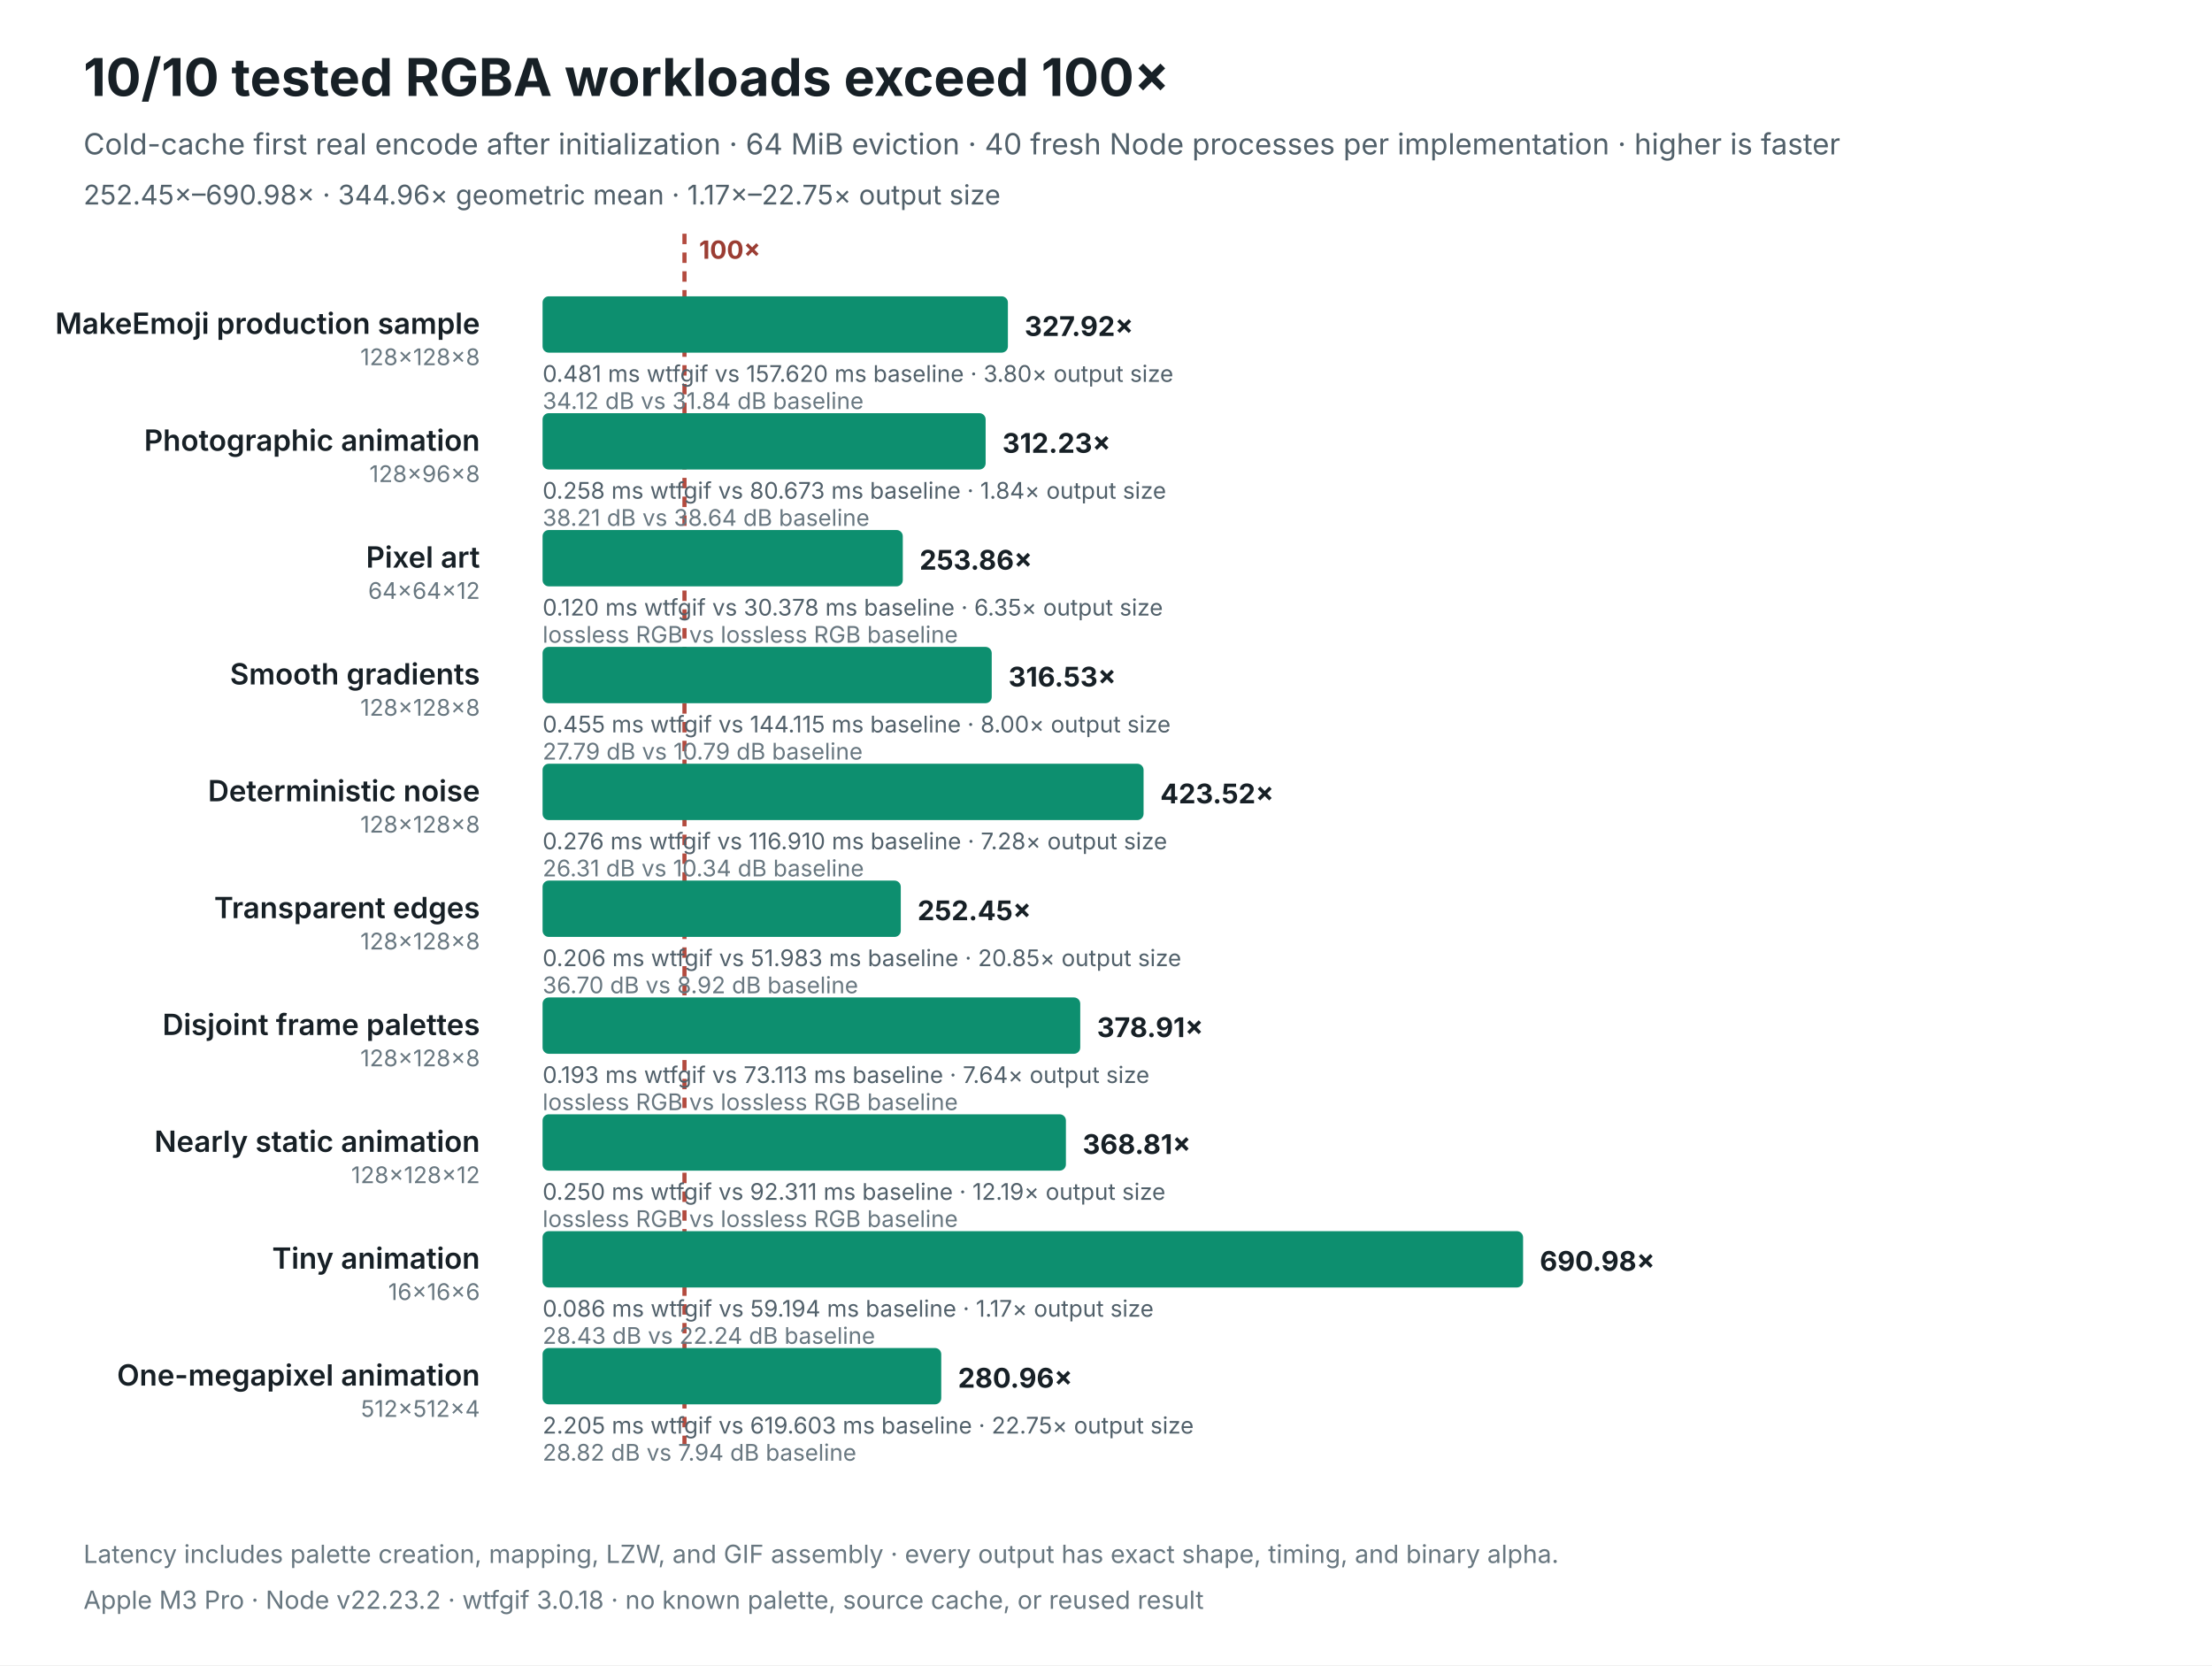
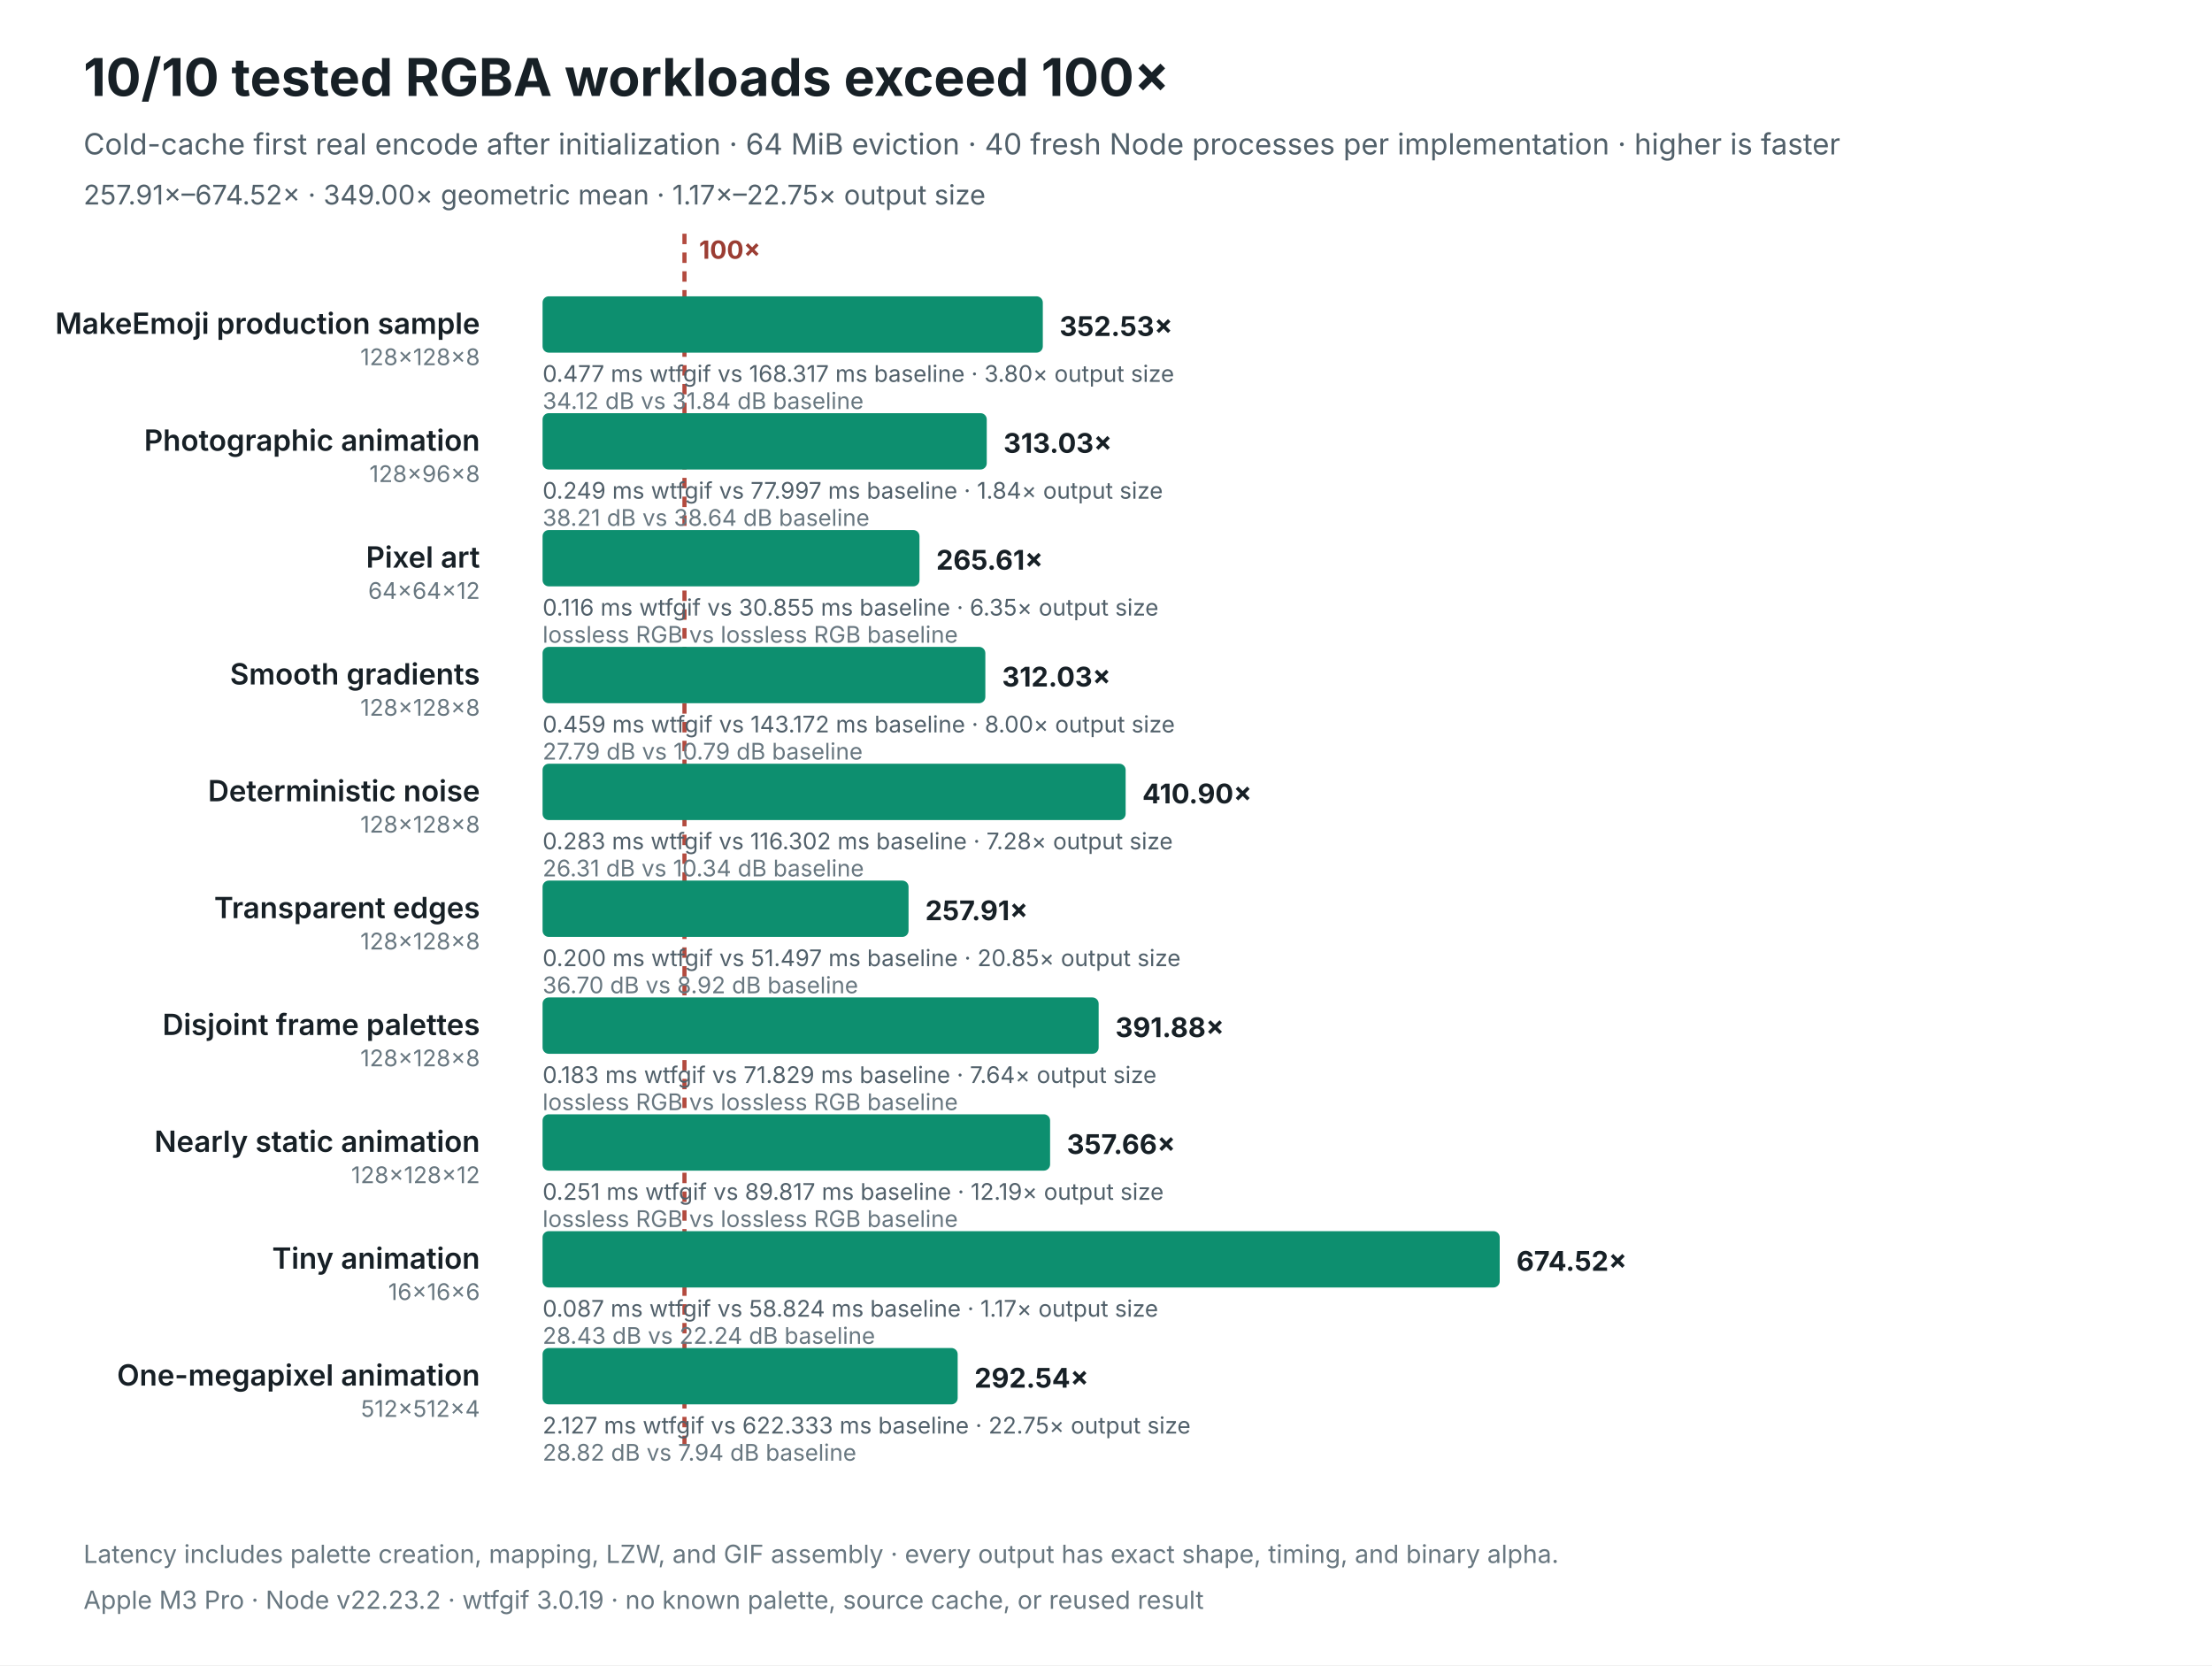
<svg xmlns="http://www.w3.org/2000/svg" width="1060" height="798" viewBox="0 0 1060 798" role="img" aria-labelledby="title desc">
  <rect width="100%" height="100%" fill="#ffffff" />
  <g font-family="ui-sans-serif, -apple-system, BlinkMacSystemFont, Segoe UI, sans-serif" fill="#172026">
    <text x="40" y="46" font-size="25" font-weight="700">10/10 tested RGBA workloads exceed 100×</text>
    <text x="40" y="74" font-size="14" fill="#51606a">Cold-cache first real encode after initialization · 64 MiB eviction · 40 fresh Node processes per implementation · higher is faster</text>
-     <text x="40" y="98" font-size="13" fill="#51606a">252.45×–690.98× · 344.96× geometric mean · 1.17×–22.75× output size</text>
+     <text x="40" y="98" font-size="13" fill="#51606a">257.91×–674.52× · 349.00× geometric mean · 1.17×–22.75× output size</text>
    <line x1="328" y1="112" x2="328" y2="692" stroke="#b34b3f" stroke-width="2" stroke-dasharray="5 4" />
    <text x="335" y="124" font-size="12" font-weight="700" fill="#9b3d33">100×</text>
    <text x="230" y="160" text-anchor="end" font-size="14" font-weight="600">MakeEmoji production sample</text>
    <text x="230" y="175" text-anchor="end" font-size="11" fill="#687780">128×128×8</text>
-     <rect x="260" y="142" width="222.99" height="27" rx="3" fill="#0d8f6f" />
-     <text x="490.99" y="161" font-size="13" font-weight="700">327.92×</text>
-     <text x="260" y="183" font-size="11" fill="#51606a">0.481 ms wtfgif vs 157.620 ms baseline · 3.80× output size</text>
+     <rect x="260" y="142" width="239.72" height="27" rx="3" fill="#0d8f6f" />
+     <text x="507.72" y="161" font-size="13" font-weight="700">352.53×</text>
+     <text x="260" y="183" font-size="11" fill="#51606a">0.477 ms wtfgif vs 168.317 ms baseline · 3.80× output size</text>
    <text x="260" y="196" font-size="11" fill="#687780">34.12 dB vs 31.84 dB baseline</text>
    <text x="230" y="216" text-anchor="end" font-size="14" font-weight="600">Photographic animation</text>
    <text x="230" y="231" text-anchor="end" font-size="11" fill="#687780">128×96×8</text>
-     <rect x="260" y="198" width="212.32" height="27" rx="3" fill="#0d8f6f" />
-     <text x="480.32" y="217" font-size="13" font-weight="700">312.23×</text>
-     <text x="260" y="239" font-size="11" fill="#51606a">0.258 ms wtfgif vs 80.673 ms baseline · 1.84× output size</text>
+     <rect x="260" y="198" width="212.86" height="27" rx="3" fill="#0d8f6f" />
+     <text x="480.86" y="217" font-size="13" font-weight="700">313.03×</text>
+     <text x="260" y="239" font-size="11" fill="#51606a">0.249 ms wtfgif vs 77.997 ms baseline · 1.84× output size</text>
    <text x="260" y="252" font-size="11" fill="#687780">38.21 dB vs 38.64 dB baseline</text>
    <text x="230" y="272" text-anchor="end" font-size="14" font-weight="600">Pixel art</text>
    <text x="230" y="287" text-anchor="end" font-size="11" fill="#687780">64×64×12</text>
-     <rect x="260" y="254" width="172.62" height="27" rx="3" fill="#0d8f6f" />
-     <text x="440.62" y="273" font-size="13" font-weight="700">253.86×</text>
-     <text x="260" y="295" font-size="11" fill="#51606a">0.120 ms wtfgif vs 30.378 ms baseline · 6.35× output size</text>
+     <rect x="260" y="254" width="180.62" height="27" rx="3" fill="#0d8f6f" />
+     <text x="448.62" y="273" font-size="13" font-weight="700">265.61×</text>
+     <text x="260" y="295" font-size="11" fill="#51606a">0.116 ms wtfgif vs 30.855 ms baseline · 6.35× output size</text>
    <text x="260" y="308" font-size="11" fill="#687780">lossless RGB vs lossless RGB baseline</text>
    <text x="230" y="328" text-anchor="end" font-size="14" font-weight="600">Smooth gradients</text>
    <text x="230" y="343" text-anchor="end" font-size="11" fill="#687780">128×128×8</text>
-     <rect x="260" y="310" width="215.24" height="27" rx="3" fill="#0d8f6f" />
-     <text x="483.24" y="329" font-size="13" font-weight="700">316.53×</text>
-     <text x="260" y="351" font-size="11" fill="#51606a">0.455 ms wtfgif vs 144.115 ms baseline · 8.00× output size</text>
+     <rect x="260" y="310" width="212.18" height="27" rx="3" fill="#0d8f6f" />
+     <text x="480.18" y="329" font-size="13" font-weight="700">312.03×</text>
+     <text x="260" y="351" font-size="11" fill="#51606a">0.459 ms wtfgif vs 143.172 ms baseline · 8.00× output size</text>
    <text x="260" y="364" font-size="11" fill="#687780">27.79 dB vs 10.79 dB baseline</text>
    <text x="230" y="384" text-anchor="end" font-size="14" font-weight="600">Deterministic noise</text>
    <text x="230" y="399" text-anchor="end" font-size="11" fill="#687780">128×128×8</text>
-     <rect x="260" y="366" width="288" height="27" rx="3" fill="#0d8f6f" />
-     <text x="556" y="385" font-size="13" font-weight="700">423.52×</text>
-     <text x="260" y="407" font-size="11" fill="#51606a">0.276 ms wtfgif vs 116.910 ms baseline · 7.28× output size</text>
+     <rect x="260" y="366" width="279.41" height="27" rx="3" fill="#0d8f6f" />
+     <text x="547.41" y="385" font-size="13" font-weight="700">410.90×</text>
+     <text x="260" y="407" font-size="11" fill="#51606a">0.283 ms wtfgif vs 116.302 ms baseline · 7.28× output size</text>
    <text x="260" y="420" font-size="11" fill="#687780">26.31 dB vs 10.34 dB baseline</text>
    <text x="230" y="440" text-anchor="end" font-size="14" font-weight="600">Transparent edges</text>
    <text x="230" y="455" text-anchor="end" font-size="11" fill="#687780">128×128×8</text>
-     <rect x="260" y="422" width="171.66" height="27" rx="3" fill="#0d8f6f" />
-     <text x="439.66" y="441" font-size="13" font-weight="700">252.45×</text>
-     <text x="260" y="463" font-size="11" fill="#51606a">0.206 ms wtfgif vs 51.983 ms baseline · 20.85× output size</text>
+     <rect x="260" y="422" width="175.38" height="27" rx="3" fill="#0d8f6f" />
+     <text x="443.38" y="441" font-size="13" font-weight="700">257.91×</text>
+     <text x="260" y="463" font-size="11" fill="#51606a">0.200 ms wtfgif vs 51.497 ms baseline · 20.85× output size</text>
    <text x="260" y="476" font-size="11" fill="#687780">36.70 dB vs 8.92 dB baseline</text>
    <text x="230" y="496" text-anchor="end" font-size="14" font-weight="600">Disjoint frame palettes</text>
    <text x="230" y="511" text-anchor="end" font-size="11" fill="#687780">128×128×8</text>
-     <rect x="260" y="478" width="257.66" height="27" rx="3" fill="#0d8f6f" />
-     <text x="525.66" y="497" font-size="13" font-weight="700">378.91×</text>
-     <text x="260" y="519" font-size="11" fill="#51606a">0.193 ms wtfgif vs 73.113 ms baseline · 7.64× output size</text>
+     <rect x="260" y="478" width="266.48" height="27" rx="3" fill="#0d8f6f" />
+     <text x="534.48" y="497" font-size="13" font-weight="700">391.88×</text>
+     <text x="260" y="519" font-size="11" fill="#51606a">0.183 ms wtfgif vs 71.829 ms baseline · 7.64× output size</text>
    <text x="260" y="532" font-size="11" fill="#687780">lossless RGB vs lossless RGB baseline</text>
    <text x="230" y="552" text-anchor="end" font-size="14" font-weight="600">Nearly static animation</text>
    <text x="230" y="567" text-anchor="end" font-size="11" fill="#687780">128×128×12</text>
-     <rect x="260" y="534" width="250.79" height="27" rx="3" fill="#0d8f6f" />
-     <text x="518.79" y="553" font-size="13" font-weight="700">368.81×</text>
-     <text x="260" y="575" font-size="11" fill="#51606a">0.250 ms wtfgif vs 92.311 ms baseline · 12.19× output size</text>
+     <rect x="260" y="534" width="243.21" height="27" rx="3" fill="#0d8f6f" />
+     <text x="511.21" y="553" font-size="13" font-weight="700">357.66×</text>
+     <text x="260" y="575" font-size="11" fill="#51606a">0.251 ms wtfgif vs 89.817 ms baseline · 12.19× output size</text>
    <text x="260" y="588" font-size="11" fill="#687780">lossless RGB vs lossless RGB baseline</text>
    <text x="230" y="608" text-anchor="end" font-size="14" font-weight="600">Tiny animation</text>
    <text x="230" y="623" text-anchor="end" font-size="11" fill="#687780">16×16×6</text>
-     <rect x="260" y="590" width="469.87" height="27" rx="3" fill="#0d8f6f" />
-     <text x="737.87" y="609" font-size="13" font-weight="700">690.98×</text>
-     <text x="260" y="631" font-size="11" fill="#51606a">0.086 ms wtfgif vs 59.194 ms baseline · 1.17× output size</text>
+     <rect x="260" y="590" width="458.67" height="27" rx="3" fill="#0d8f6f" />
+     <text x="726.67" y="609" font-size="13" font-weight="700">674.52×</text>
+     <text x="260" y="631" font-size="11" fill="#51606a">0.087 ms wtfgif vs 58.824 ms baseline · 1.17× output size</text>
    <text x="260" y="644" font-size="11" fill="#687780">28.43 dB vs 22.24 dB baseline</text>
    <text x="230" y="664" text-anchor="end" font-size="14" font-weight="600">One-megapixel animation</text>
    <text x="230" y="679" text-anchor="end" font-size="11" fill="#687780">512×512×4</text>
-     <rect x="260" y="646" width="191.05" height="27" rx="3" fill="#0d8f6f" />
-     <text x="459.05" y="665" font-size="13" font-weight="700">280.96×</text>
-     <text x="260" y="687" font-size="11" fill="#51606a">2.205 ms wtfgif vs 619.603 ms baseline · 22.75× output size</text>
+     <rect x="260" y="646" width="198.92" height="27" rx="3" fill="#0d8f6f" />
+     <text x="466.92" y="665" font-size="13" font-weight="700">292.54×</text>
+     <text x="260" y="687" font-size="11" fill="#51606a">2.127 ms wtfgif vs 622.333 ms baseline · 22.75× output size</text>
    <text x="260" y="700" font-size="11" fill="#687780">28.82 dB vs 7.94 dB baseline</text>
    <text x="40" y="749" font-size="12" fill="#687780">Latency includes palette creation, mapping, LZW, and GIF assembly · every output has exact shape, timing, and binary alpha.</text>
-     <text x="40" y="771" font-size="12" fill="#687780">Apple M3 Pro · Node v22.23.2 · wtfgif 3.0.18 · no known palette, source cache, or reused result</text>
+     <text x="40" y="771" font-size="12" fill="#687780">Apple M3 Pro · Node v22.23.2 · wtfgif 3.0.19 · no known palette, source cache, or reused result</text>
  </g>
</svg>
